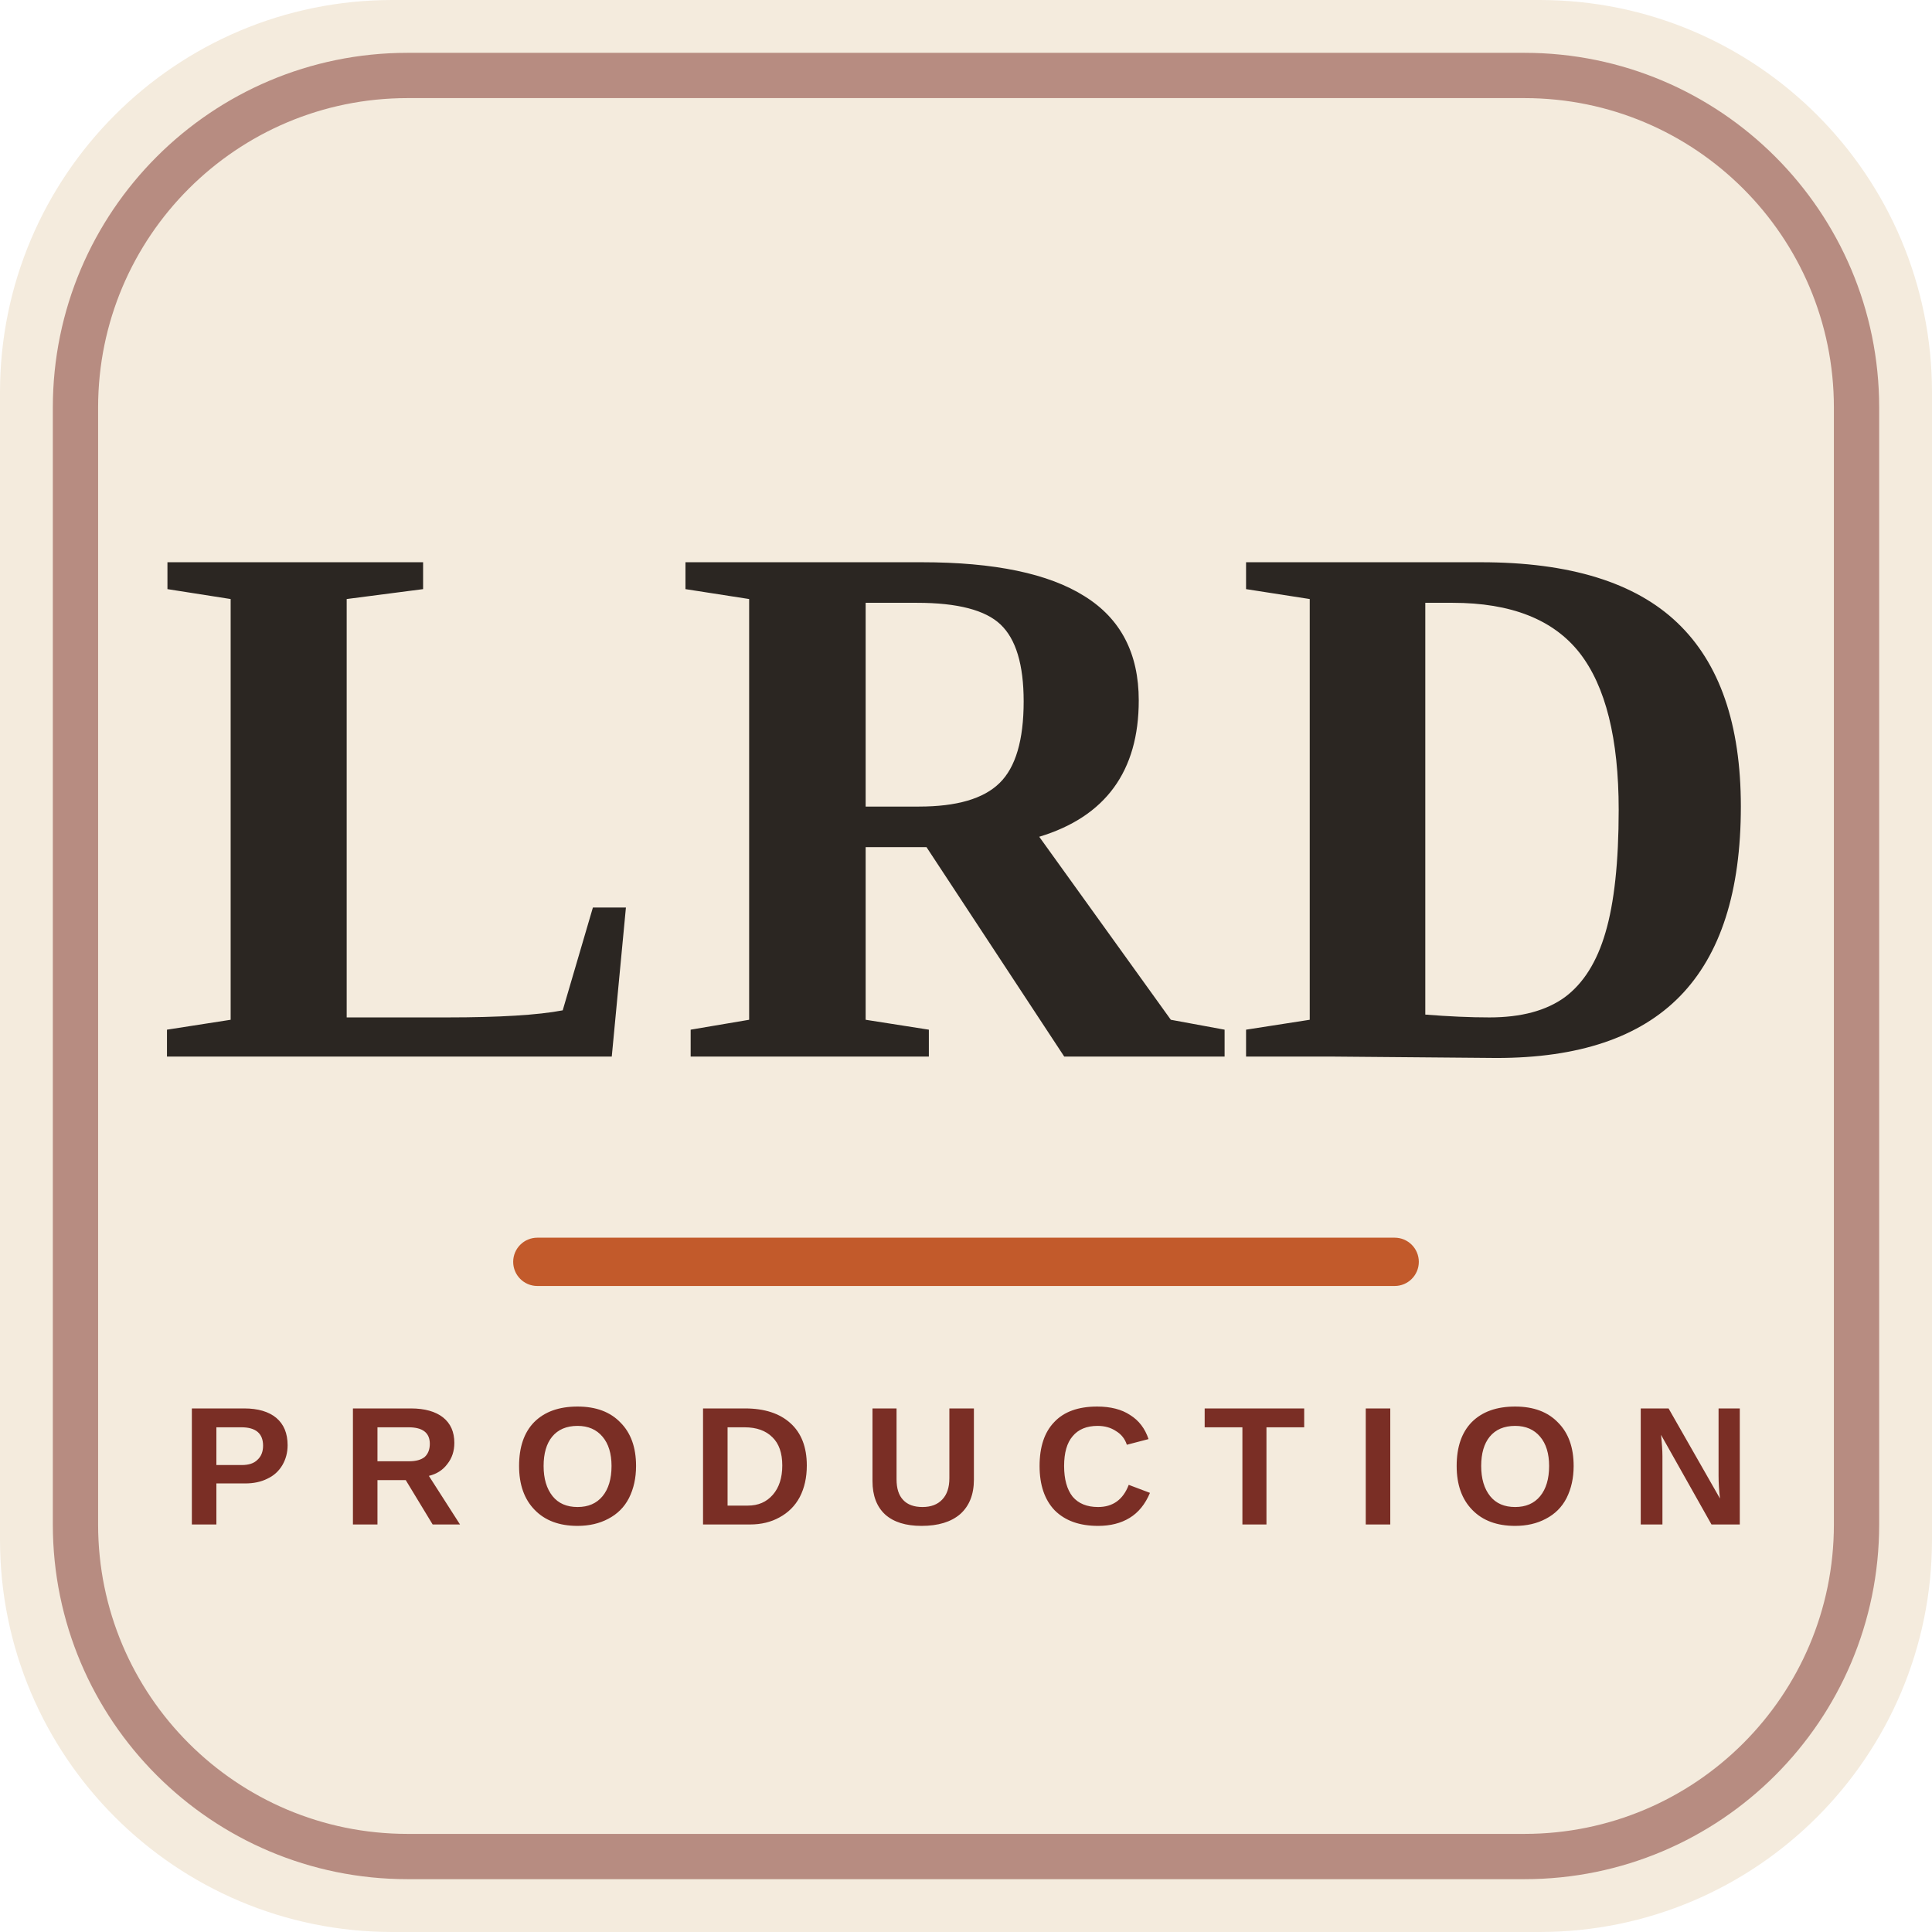
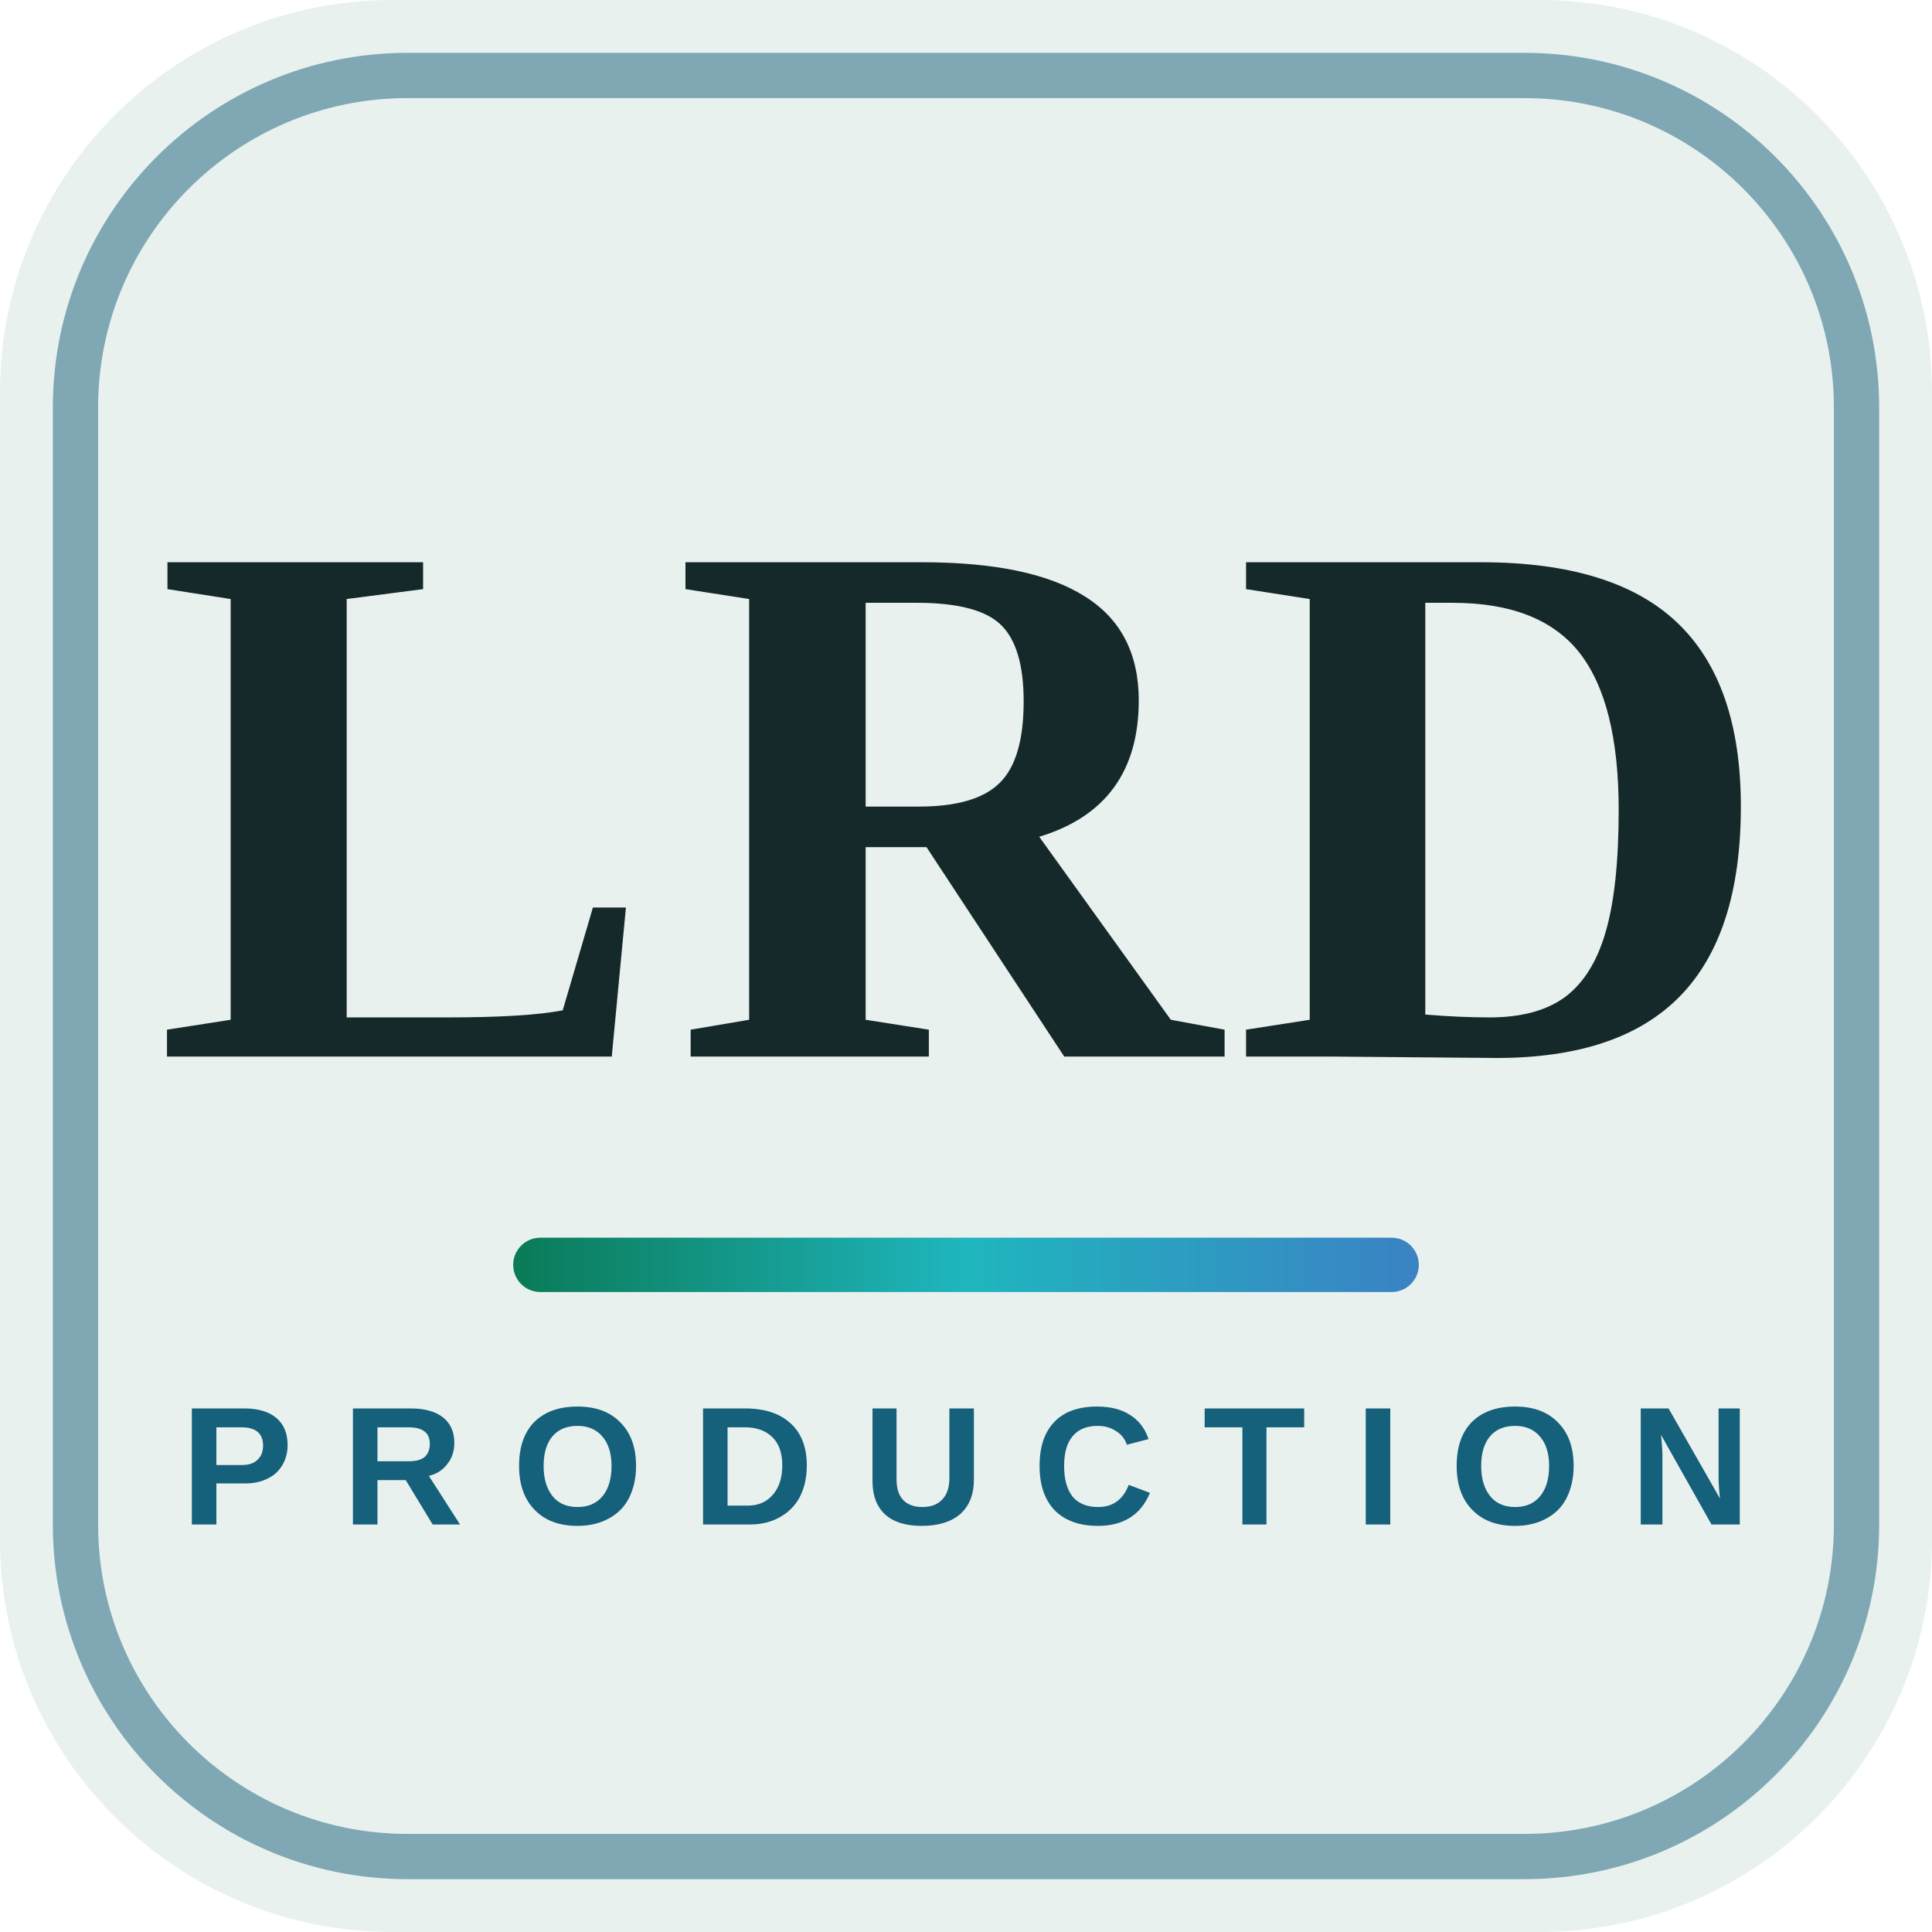
<svg xmlns="http://www.w3.org/2000/svg" viewBox="0 0 64 64" role="img" aria-label="LRD Production">
-   <rect width="64" height="64" rx="13" fill="#F4EBDD" />
-   <rect x="2.5" y="2.5" width="59" height="59" rx="11" fill="none" stroke="#7A2E25" stroke-width="1.5" opacity="0.5" />
-   <text x="32" y="35" text-anchor="middle" font-family="Georgia, 'Times New Roman', serif" font-weight="600" font-size="25" fill="#2B2622" letter-spacing="0.5">LRD</text>
-   <rect x="17" y="41" width="30" height="1.6" rx="0.8" fill="#C25A2B" />
-   <text x="32" y="50.5" text-anchor="middle" font-family="Arial, Helvetica, sans-serif" font-weight="700" font-size="5.6" letter-spacing="1.6" fill="#7A2E25">PRODUCTION</text>
+   <defs>
+     <linearGradient id="aur" x1="0" y1="0" x2="1" y2="0">
+       <stop offset="0" stop-color="#0A7A57" />
+       <stop offset="0.5" stop-color="#1FB6BE" />
+       <stop offset="1" stop-color="#3B82C4" />
+     </linearGradient>
+   </defs>
+   <rect width="64" height="64" rx="13" fill="#E9F1EF" />
+   <rect x="2.5" y="2.5" width="59" height="59" rx="11" fill="none" stroke="#15607A" stroke-width="1.5" opacity="0.5" />
+   <text x="32" y="35" text-anchor="middle" font-family="Georgia, 'Times New Roman', serif" font-weight="600" font-size="25" fill="#15292B" letter-spacing="0.5">LRD</text>
+   <rect x="17" y="41" width="30" height="1.8" rx="0.9" fill="url(#aur)" />
+   <text x="32" y="50.5" text-anchor="middle" font-family="Arial, Helvetica, sans-serif" font-weight="700" font-size="5.6" letter-spacing="1.6" fill="#15607A">PRODUCTION</text>
</svg>
